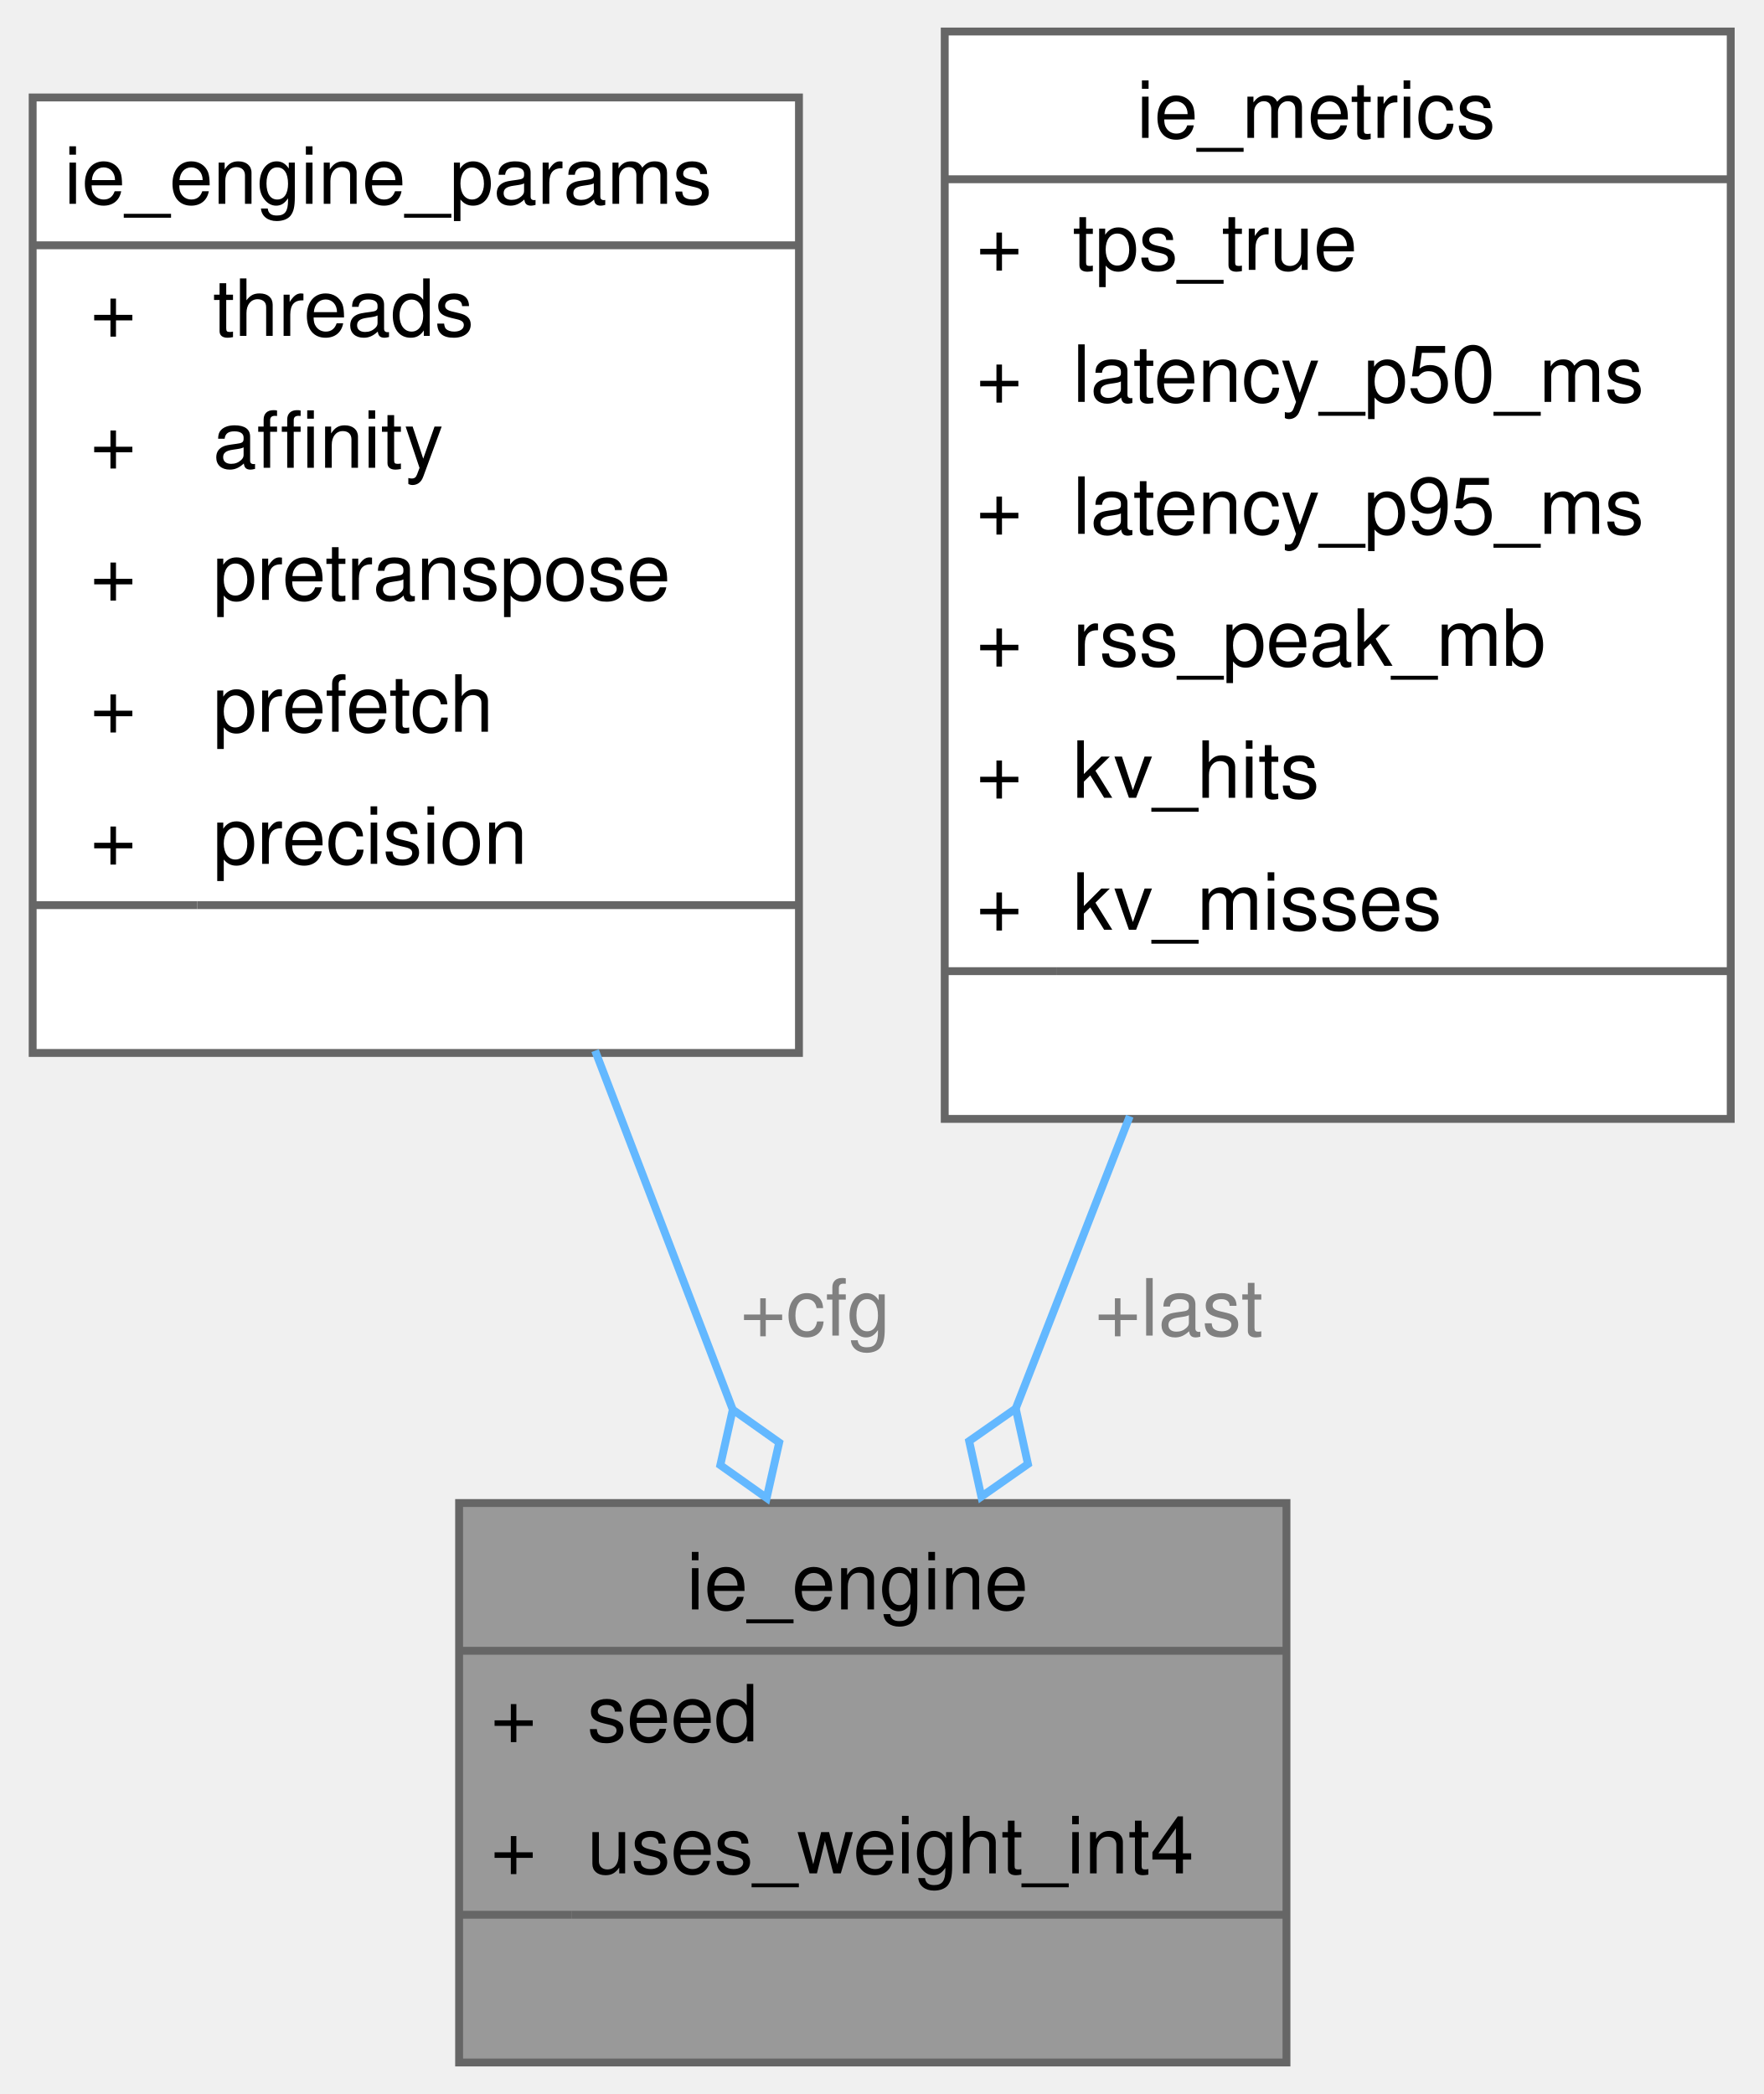
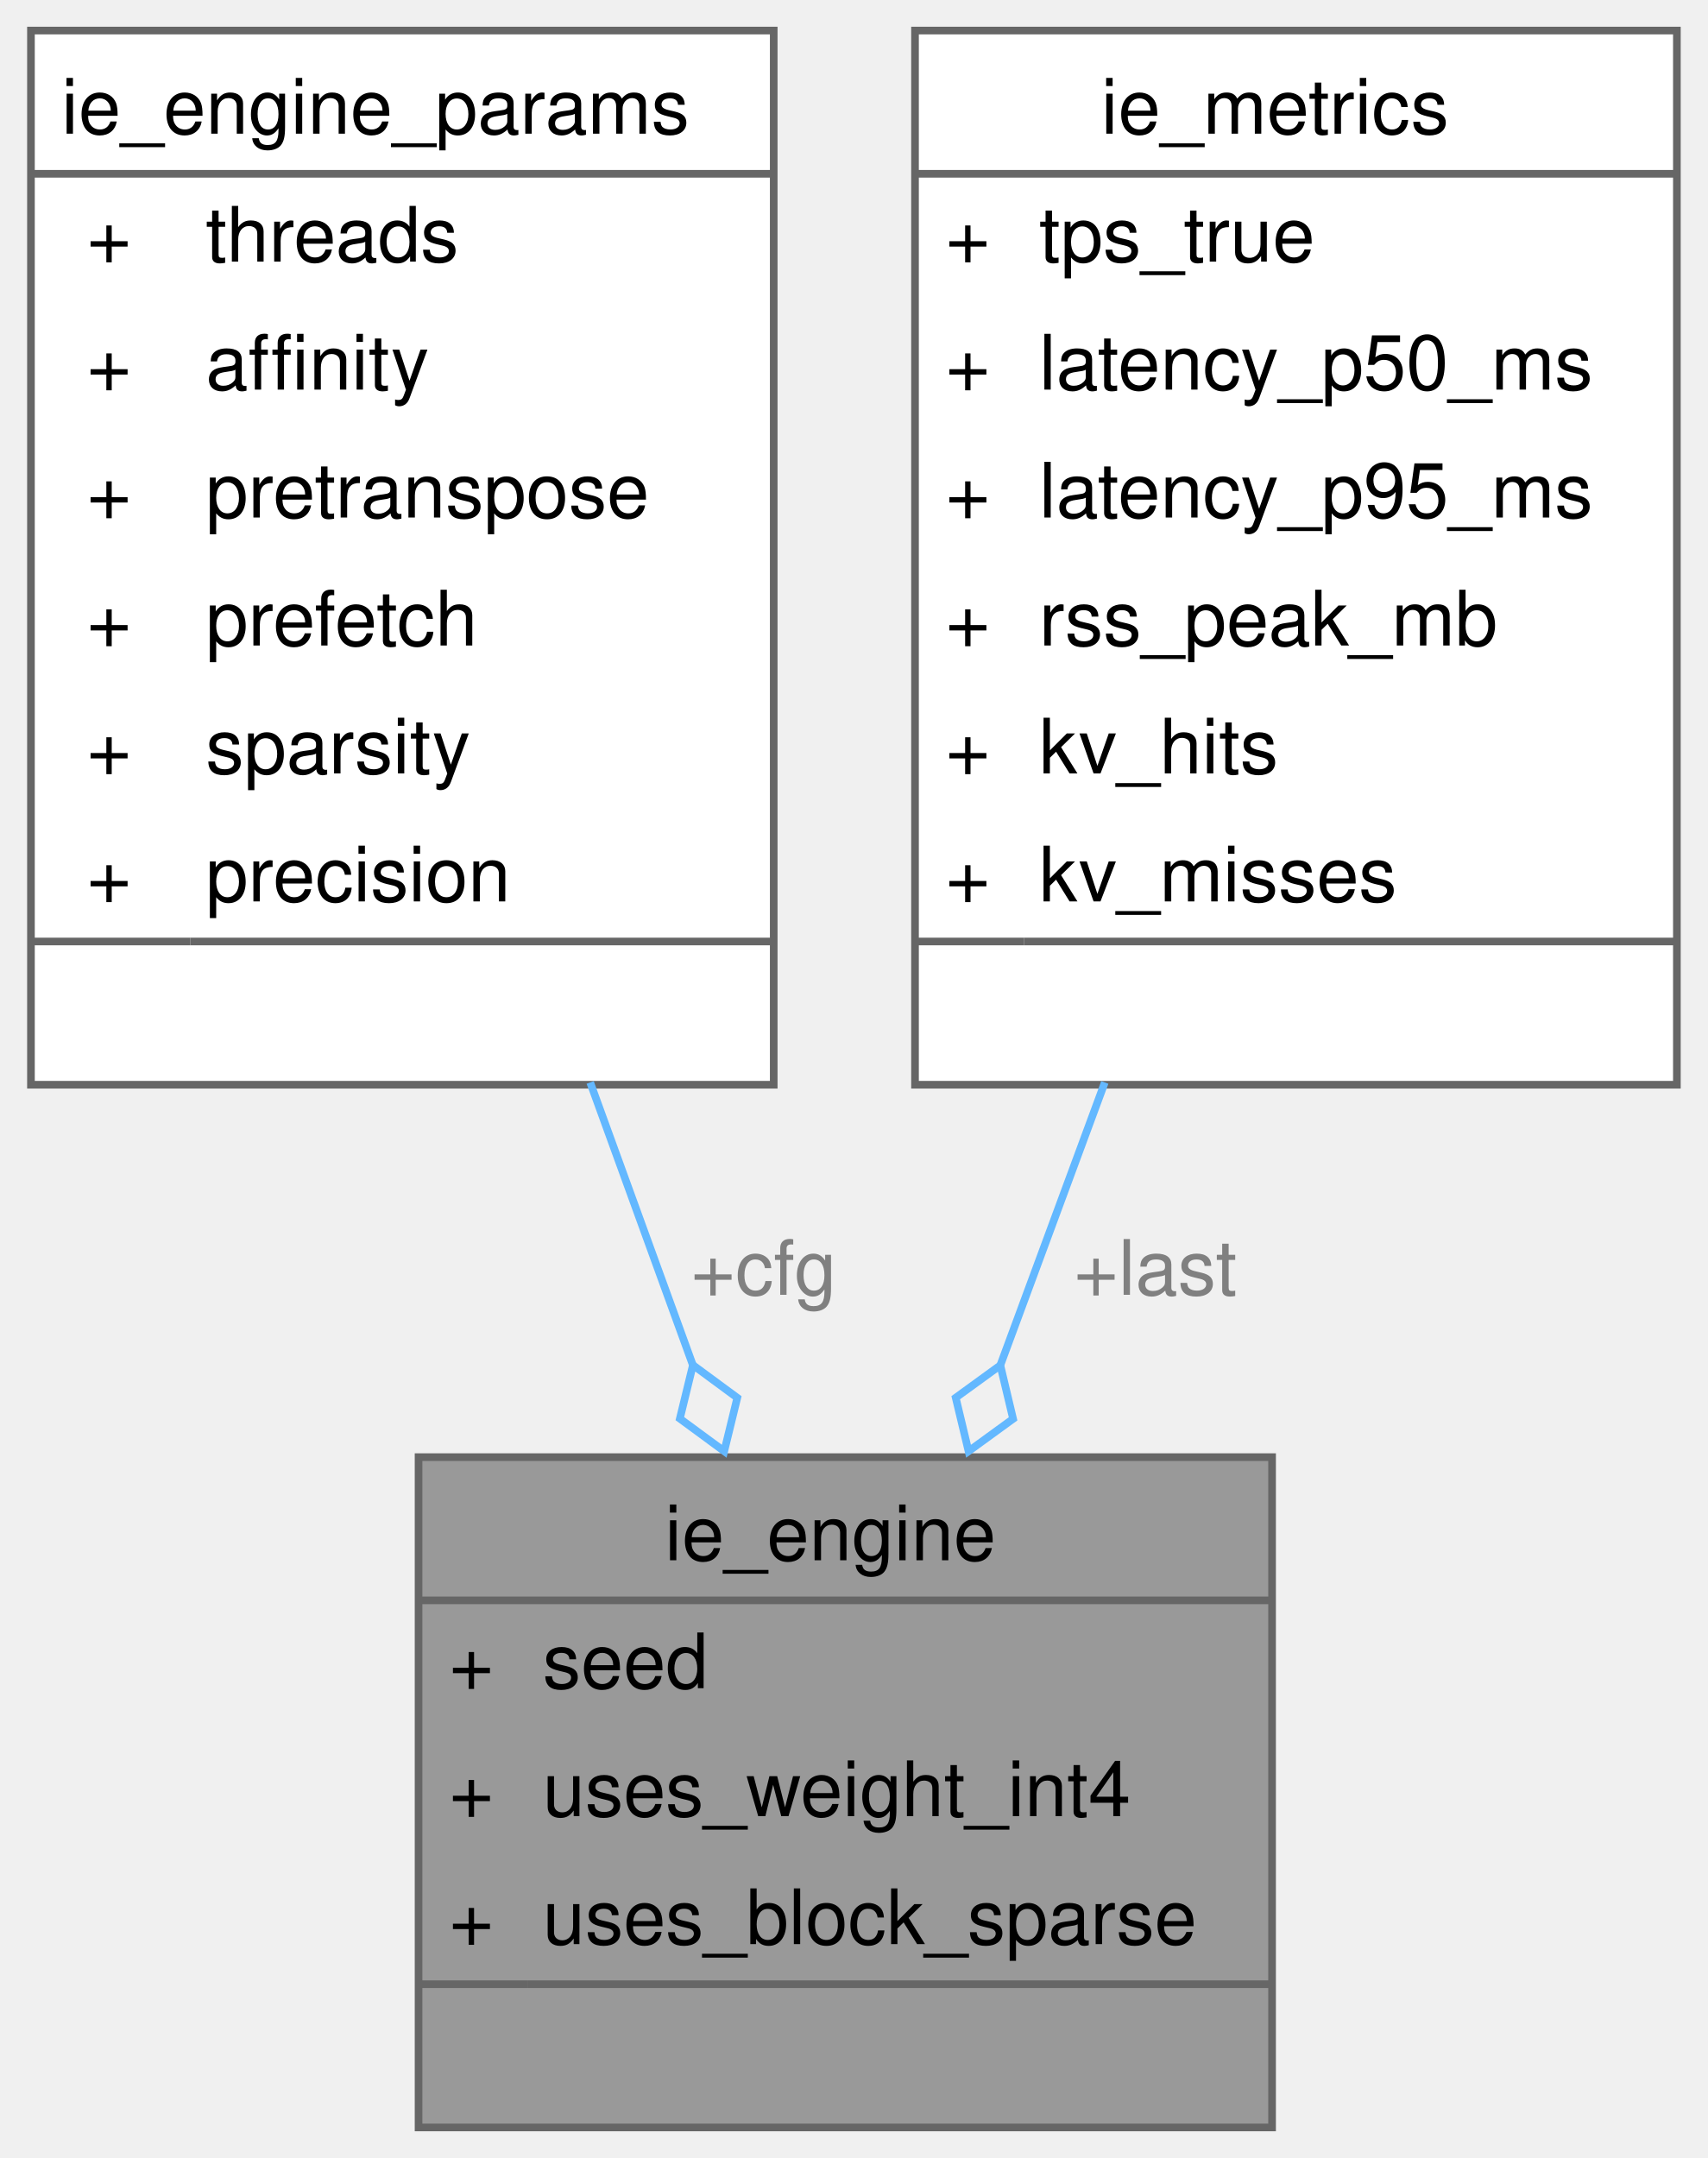
- <svg xmlns="http://www.w3.org/2000/svg" xmlns:xlink="http://www.w3.org/1999/xlink" width="224pt" height="266pt" viewBox="0.00 0.00 223.50 265.75">
-   <g id="graph0" class="graph" transform="scale(1 1) rotate(0) translate(4 261.75)">
+ <svg xmlns="http://www.w3.org/2000/svg" xmlns:xlink="http://www.w3.org/1999/xlink" width="224pt" height="283pt" viewBox="0.00 0.00 223.50 282.50">
+   <g id="graph0" class="graph" transform="scale(1 1) rotate(0) translate(4 278.5)">
    <g id="Node000001" class="node">
      <g id="a_Node000001">
        <a xlink:title="Opaque engine object private to this module.">
-           <polygon fill="#999999" stroke="none" points="159.12,-71 54.12,-71 54.12,0 159.12,0 159.12,-71" />
-           <text text-anchor="start" x="83" y="-57.5" font-family="Helvetica,sans-Serif" font-size="10.00">ie_engine</text>
-           <text text-anchor="start" x="58.12" y="-40.75" font-family="Helvetica,sans-Serif" font-size="10.00">+</text>
-           <text text-anchor="start" x="70.38" y="-40.75" font-family="Helvetica,sans-Serif" font-size="10.00">seed</text>
-           <text text-anchor="start" x="58.12" y="-24" font-family="Helvetica,sans-Serif" font-size="10.00">+</text>
-           <text text-anchor="start" x="70.38" y="-24" font-family="Helvetica,sans-Serif" font-size="10.00">uses_weight_int4</text>
+           <polygon fill="#999999" stroke="none" points="162.5,-87.75 50.75,-87.75 50.75,0 162.5,0 162.5,-87.75" />
+           <text text-anchor="start" x="83" y="-74.25" font-family="Helvetica,sans-Serif" font-size="10.00">ie_engine</text>
+           <text text-anchor="start" x="54.75" y="-57.5" font-family="Helvetica,sans-Serif" font-size="10.00">+</text>
+           <text text-anchor="start" x="67" y="-57.5" font-family="Helvetica,sans-Serif" font-size="10.00">seed</text>
+           <text text-anchor="start" x="54.75" y="-40.75" font-family="Helvetica,sans-Serif" font-size="10.00">+</text>
+           <text text-anchor="start" x="67" y="-40.75" font-family="Helvetica,sans-Serif" font-size="10.00">uses_weight_int4</text>
+           <text text-anchor="start" x="54.75" y="-24" font-family="Helvetica,sans-Serif" font-size="10.00">+</text>
+           <text text-anchor="start" x="67" y="-24" font-family="Helvetica,sans-Serif" font-size="10.00">uses_block_sparse</text>
          <text text-anchor="start" x="105.12" y="-7.25" font-family="Helvetica,sans-Serif" font-size="10.00"> </text>
-           <polygon fill="#666666" stroke="#666666" points="54.12,-52.25 54.12,-52.25 159.12,-52.25 159.12,-52.25 54.12,-52.25" />
-           <polygon fill="#666666" stroke="#666666" points="54.12,-18.75 54.12,-18.75 68.38,-18.75 68.38,-18.75 54.12,-18.75" />
-           <polygon fill="#666666" stroke="#666666" points="68.38,-18.75 68.38,-18.75 159.12,-18.75 159.12,-18.75 68.38,-18.75" />
-           <polygon fill="none" stroke="#666666" points="54.12,0 54.12,-71 159.12,-71 159.12,0 54.12,0" />
+           <polygon fill="#666666" stroke="#666666" points="50.75,-69 50.75,-69 162.5,-69 162.5,-69 50.75,-69" />
+           <polygon fill="#666666" stroke="#666666" points="50.75,-18.75 50.75,-18.75 65,-18.75 65,-18.75 50.75,-18.75" />
+           <polygon fill="#666666" stroke="#666666" points="65,-18.75 65,-18.75 162.5,-18.75 162.5,-18.75 65,-18.75" />
+           <polygon fill="none" stroke="#666666" points="50.75,0 50.75,-87.75 162.5,-87.75 162.5,0 50.75,0" />
        </a>
      </g>
    </g>
    <g id="Node000002" class="node">
      <g id="a_Node000002">
        <a xlink:href="structie__engine__params.html" target="_top" xlink:title="Engine creation parameters (all optional hints).">
-           <polygon fill="white" stroke="none" points="97.25,-249.38 0,-249.38 0,-128.12 97.25,-128.12 97.25,-249.38" />
-           <text text-anchor="start" x="4" y="-235.88" font-family="Helvetica,sans-Serif" font-size="10.00">ie_engine_params</text>
-           <text text-anchor="start" x="7.31" y="-219.12" font-family="Helvetica,sans-Serif" font-size="10.00">+</text>
-           <text text-anchor="start" x="22.88" y="-219.12" font-family="Helvetica,sans-Serif" font-size="10.00">threads</text>
-           <text text-anchor="start" x="7.31" y="-202.38" font-family="Helvetica,sans-Serif" font-size="10.00">+</text>
-           <text text-anchor="start" x="22.88" y="-202.38" font-family="Helvetica,sans-Serif" font-size="10.00">affinity</text>
-           <text text-anchor="start" x="7.31" y="-185.62" font-family="Helvetica,sans-Serif" font-size="10.00">+</text>
-           <text text-anchor="start" x="22.88" y="-185.62" font-family="Helvetica,sans-Serif" font-size="10.00">pretranspose</text>
-           <text text-anchor="start" x="7.31" y="-168.88" font-family="Helvetica,sans-Serif" font-size="10.00">+</text>
-           <text text-anchor="start" x="22.88" y="-168.88" font-family="Helvetica,sans-Serif" font-size="10.00">prefetch</text>
-           <text text-anchor="start" x="7.31" y="-152.12" font-family="Helvetica,sans-Serif" font-size="10.00">+</text>
-           <text text-anchor="start" x="22.88" y="-152.12" font-family="Helvetica,sans-Serif" font-size="10.00">precision</text>
-           <text text-anchor="start" x="47.12" y="-135.38" font-family="Helvetica,sans-Serif" font-size="10.00"> </text>
-           <polygon fill="#666666" stroke="#666666" points="0,-230.62 0,-230.62 97.25,-230.62 97.25,-230.62 0,-230.62" />
-           <polygon fill="#666666" stroke="#666666" points="0,-146.88 0,-146.88 20.88,-146.88 20.88,-146.88 0,-146.88" />
-           <polygon fill="#666666" stroke="#666666" points="20.88,-146.88 20.88,-146.88 97.25,-146.88 97.25,-146.88 20.88,-146.88" />
-           <polygon fill="none" stroke="#666666" points="0,-128.12 0,-249.38 97.25,-249.38 97.25,-128.12 0,-128.12" />
+           <polygon fill="white" stroke="none" points="97.25,-274.5 0,-274.5 0,-136.5 97.25,-136.5 97.25,-274.5" />
+           <text text-anchor="start" x="4" y="-261" font-family="Helvetica,sans-Serif" font-size="10.00">ie_engine_params</text>
+           <text text-anchor="start" x="7.31" y="-244.25" font-family="Helvetica,sans-Serif" font-size="10.00">+</text>
+           <text text-anchor="start" x="22.88" y="-244.25" font-family="Helvetica,sans-Serif" font-size="10.00">threads</text>
+           <text text-anchor="start" x="7.31" y="-227.5" font-family="Helvetica,sans-Serif" font-size="10.00">+</text>
+           <text text-anchor="start" x="22.88" y="-227.5" font-family="Helvetica,sans-Serif" font-size="10.00">affinity</text>
+           <text text-anchor="start" x="7.31" y="-210.75" font-family="Helvetica,sans-Serif" font-size="10.00">+</text>
+           <text text-anchor="start" x="22.88" y="-210.75" font-family="Helvetica,sans-Serif" font-size="10.00">pretranspose</text>
+           <text text-anchor="start" x="7.31" y="-194" font-family="Helvetica,sans-Serif" font-size="10.00">+</text>
+           <text text-anchor="start" x="22.88" y="-194" font-family="Helvetica,sans-Serif" font-size="10.00">prefetch</text>
+           <text text-anchor="start" x="7.31" y="-177.25" font-family="Helvetica,sans-Serif" font-size="10.00">+</text>
+           <text text-anchor="start" x="22.88" y="-177.25" font-family="Helvetica,sans-Serif" font-size="10.00">sparsity</text>
+           <text text-anchor="start" x="7.31" y="-160.5" font-family="Helvetica,sans-Serif" font-size="10.00">+</text>
+           <text text-anchor="start" x="22.88" y="-160.5" font-family="Helvetica,sans-Serif" font-size="10.00">precision</text>
+           <text text-anchor="start" x="47.12" y="-143.75" font-family="Helvetica,sans-Serif" font-size="10.00"> </text>
+           <polygon fill="#666666" stroke="#666666" points="0,-255.75 0,-255.75 97.25,-255.75 97.25,-255.75 0,-255.75" />
+           <polygon fill="#666666" stroke="#666666" points="0,-155.25 0,-155.25 20.88,-155.25 20.88,-155.25 0,-155.25" />
+           <polygon fill="#666666" stroke="#666666" points="20.88,-155.25 20.88,-155.25 97.25,-155.25 97.25,-155.25 20.88,-155.25" />
+           <polygon fill="none" stroke="#666666" points="0,-136.5 0,-274.5 97.25,-274.5 97.25,-136.5 0,-136.5" />
        </a>
      </g>
    </g>
    <g id="edge1_Node000001_Node000002" class="edge">
      <g id="a_edge1_Node000001_Node000002">
        <a xlink:title=" ">
-           <path fill="none" stroke="#63b8ff" d="M71.38,-128.41C77.17,-113.3 83.32,-97.28 88.82,-82.93" />
-           <polygon fill="none" stroke="#63b8ff" points="88.85,-82.85 87.27,-75.81 93.15,-71.64 94.74,-78.68 88.85,-82.85" />
+           <path fill="none" stroke="#63b8ff" d="M73.22,-136.8C77.71,-124.44 82.35,-111.69 86.68,-99.75" />
+           <polygon fill="none" stroke="#63b8ff" points="86.67,-99.8 84.96,-92.79 90.77,-88.52 92.48,-95.52 86.67,-99.8" />
        </a>
      </g>
-       <text text-anchor="middle" x="99.33" y="-92.25" font-family="Helvetica,sans-Serif" font-size="10.00" fill="grey"> +cfg</text>
+       <text text-anchor="middle" x="95.94" y="-109" font-family="Helvetica,sans-Serif" font-size="10.00" fill="grey"> +cfg</text>
    </g>
    <g id="Node000003" class="node">
      <g id="a_Node000003">
        <a xlink:href="structie__metrics.html" target="_top" xlink:title="Metrics snapshot returned by the engine.">
-           <polygon fill="white" stroke="none" points="215.5,-257.75 115.75,-257.75 115.75,-119.75 215.5,-119.75 215.5,-257.75" />
-           <text text-anchor="start" x="140.12" y="-244.25" font-family="Helvetica,sans-Serif" font-size="10.00">ie_metrics</text>
+           <polygon fill="white" stroke="none" points="215.5,-274.5 115.75,-274.5 115.75,-136.5 215.5,-136.5 215.5,-274.5" />
+           <text text-anchor="start" x="140.12" y="-261" font-family="Helvetica,sans-Serif" font-size="10.00">ie_metrics</text>
+           <text text-anchor="start" x="119.75" y="-244.25" font-family="Helvetica,sans-Serif" font-size="10.00">+</text>
+           <text text-anchor="start" x="132" y="-244.25" font-family="Helvetica,sans-Serif" font-size="10.00">tps_true</text>
          <text text-anchor="start" x="119.75" y="-227.5" font-family="Helvetica,sans-Serif" font-size="10.00">+</text>
-           <text text-anchor="start" x="132" y="-227.5" font-family="Helvetica,sans-Serif" font-size="10.00">tps_true</text>
+           <text text-anchor="start" x="132" y="-227.5" font-family="Helvetica,sans-Serif" font-size="10.00">latency_p50_ms</text>
          <text text-anchor="start" x="119.75" y="-210.75" font-family="Helvetica,sans-Serif" font-size="10.00">+</text>
-           <text text-anchor="start" x="132" y="-210.75" font-family="Helvetica,sans-Serif" font-size="10.00">latency_p50_ms</text>
+           <text text-anchor="start" x="132" y="-210.75" font-family="Helvetica,sans-Serif" font-size="10.00">latency_p95_ms</text>
          <text text-anchor="start" x="119.75" y="-194" font-family="Helvetica,sans-Serif" font-size="10.00">+</text>
-           <text text-anchor="start" x="132" y="-194" font-family="Helvetica,sans-Serif" font-size="10.00">latency_p95_ms</text>
+           <text text-anchor="start" x="132" y="-194" font-family="Helvetica,sans-Serif" font-size="10.00">rss_peak_mb</text>
          <text text-anchor="start" x="119.75" y="-177.25" font-family="Helvetica,sans-Serif" font-size="10.00">+</text>
-           <text text-anchor="start" x="132" y="-177.25" font-family="Helvetica,sans-Serif" font-size="10.00">rss_peak_mb</text>
+           <text text-anchor="start" x="132" y="-177.25" font-family="Helvetica,sans-Serif" font-size="10.00">kv_hits</text>
          <text text-anchor="start" x="119.75" y="-160.5" font-family="Helvetica,sans-Serif" font-size="10.00">+</text>
-           <text text-anchor="start" x="132" y="-160.5" font-family="Helvetica,sans-Serif" font-size="10.00">kv_hits</text>
-           <text text-anchor="start" x="119.75" y="-143.75" font-family="Helvetica,sans-Serif" font-size="10.00">+</text>
-           <text text-anchor="start" x="132" y="-143.75" font-family="Helvetica,sans-Serif" font-size="10.00">kv_misses</text>
-           <text text-anchor="start" x="164.12" y="-127" font-family="Helvetica,sans-Serif" font-size="10.00"> </text>
-           <polygon fill="#666666" stroke="#666666" points="115.75,-239 115.75,-239 215.5,-239 215.5,-239 115.75,-239" />
-           <polygon fill="#666666" stroke="#666666" points="115.75,-138.5 115.75,-138.5 130,-138.5 130,-138.5 115.75,-138.5" />
-           <polygon fill="#666666" stroke="#666666" points="130,-138.5 130,-138.5 215.5,-138.5 215.5,-138.5 130,-138.5" />
-           <polygon fill="none" stroke="#666666" points="115.75,-119.75 115.75,-257.75 215.5,-257.75 215.5,-119.75 115.75,-119.75" />
+           <text text-anchor="start" x="132" y="-160.5" font-family="Helvetica,sans-Serif" font-size="10.00">kv_misses</text>
+           <text text-anchor="start" x="164.12" y="-143.75" font-family="Helvetica,sans-Serif" font-size="10.00"> </text>
+           <polygon fill="#666666" stroke="#666666" points="115.75,-255.75 115.75,-255.75 215.5,-255.75 215.5,-255.75 115.75,-255.75" />
+           <polygon fill="#666666" stroke="#666666" points="115.75,-155.25 115.75,-155.25 130,-155.25 130,-155.25 115.75,-155.25" />
+           <polygon fill="#666666" stroke="#666666" points="130,-155.25 130,-155.25 215.5,-155.25 215.5,-155.25 130,-155.25" />
+           <polygon fill="none" stroke="#666666" points="115.75,-136.5 115.75,-274.5 215.5,-274.5 215.5,-136.5 115.75,-136.5" />
        </a>
      </g>
    </g>
    <g id="edge2_Node000001_Node000003" class="edge">
      <g id="a_edge2_Node000001_Node000003">
        <a xlink:title=" ">
-           <path fill="none" stroke="#63b8ff" d="M139.23,-120.09C134.31,-107.48 129.28,-94.57 124.68,-82.79" />
-           <polygon fill="none" stroke="#63b8ff" points="124.76,-82.99 118.85,-78.86 120.4,-71.81 126.31,-75.95 124.76,-82.99" />
+           <path fill="none" stroke="#63b8ff" d="M140.6,-136.8C136.03,-124.44 131.32,-111.69 126.91,-99.75" />
+           <polygon fill="none" stroke="#63b8ff" points="126.92,-99.77 121.08,-95.53 122.76,-88.52 128.59,-92.76 126.92,-99.77" />
        </a>
      </g>
-       <text text-anchor="middle" x="145.47" y="-92.25" font-family="Helvetica,sans-Serif" font-size="10.00" fill="grey"> +last</text>
+       <text text-anchor="middle" x="147.22" y="-109" font-family="Helvetica,sans-Serif" font-size="10.00" fill="grey"> +last</text>
    </g>
  </g>
</svg>
